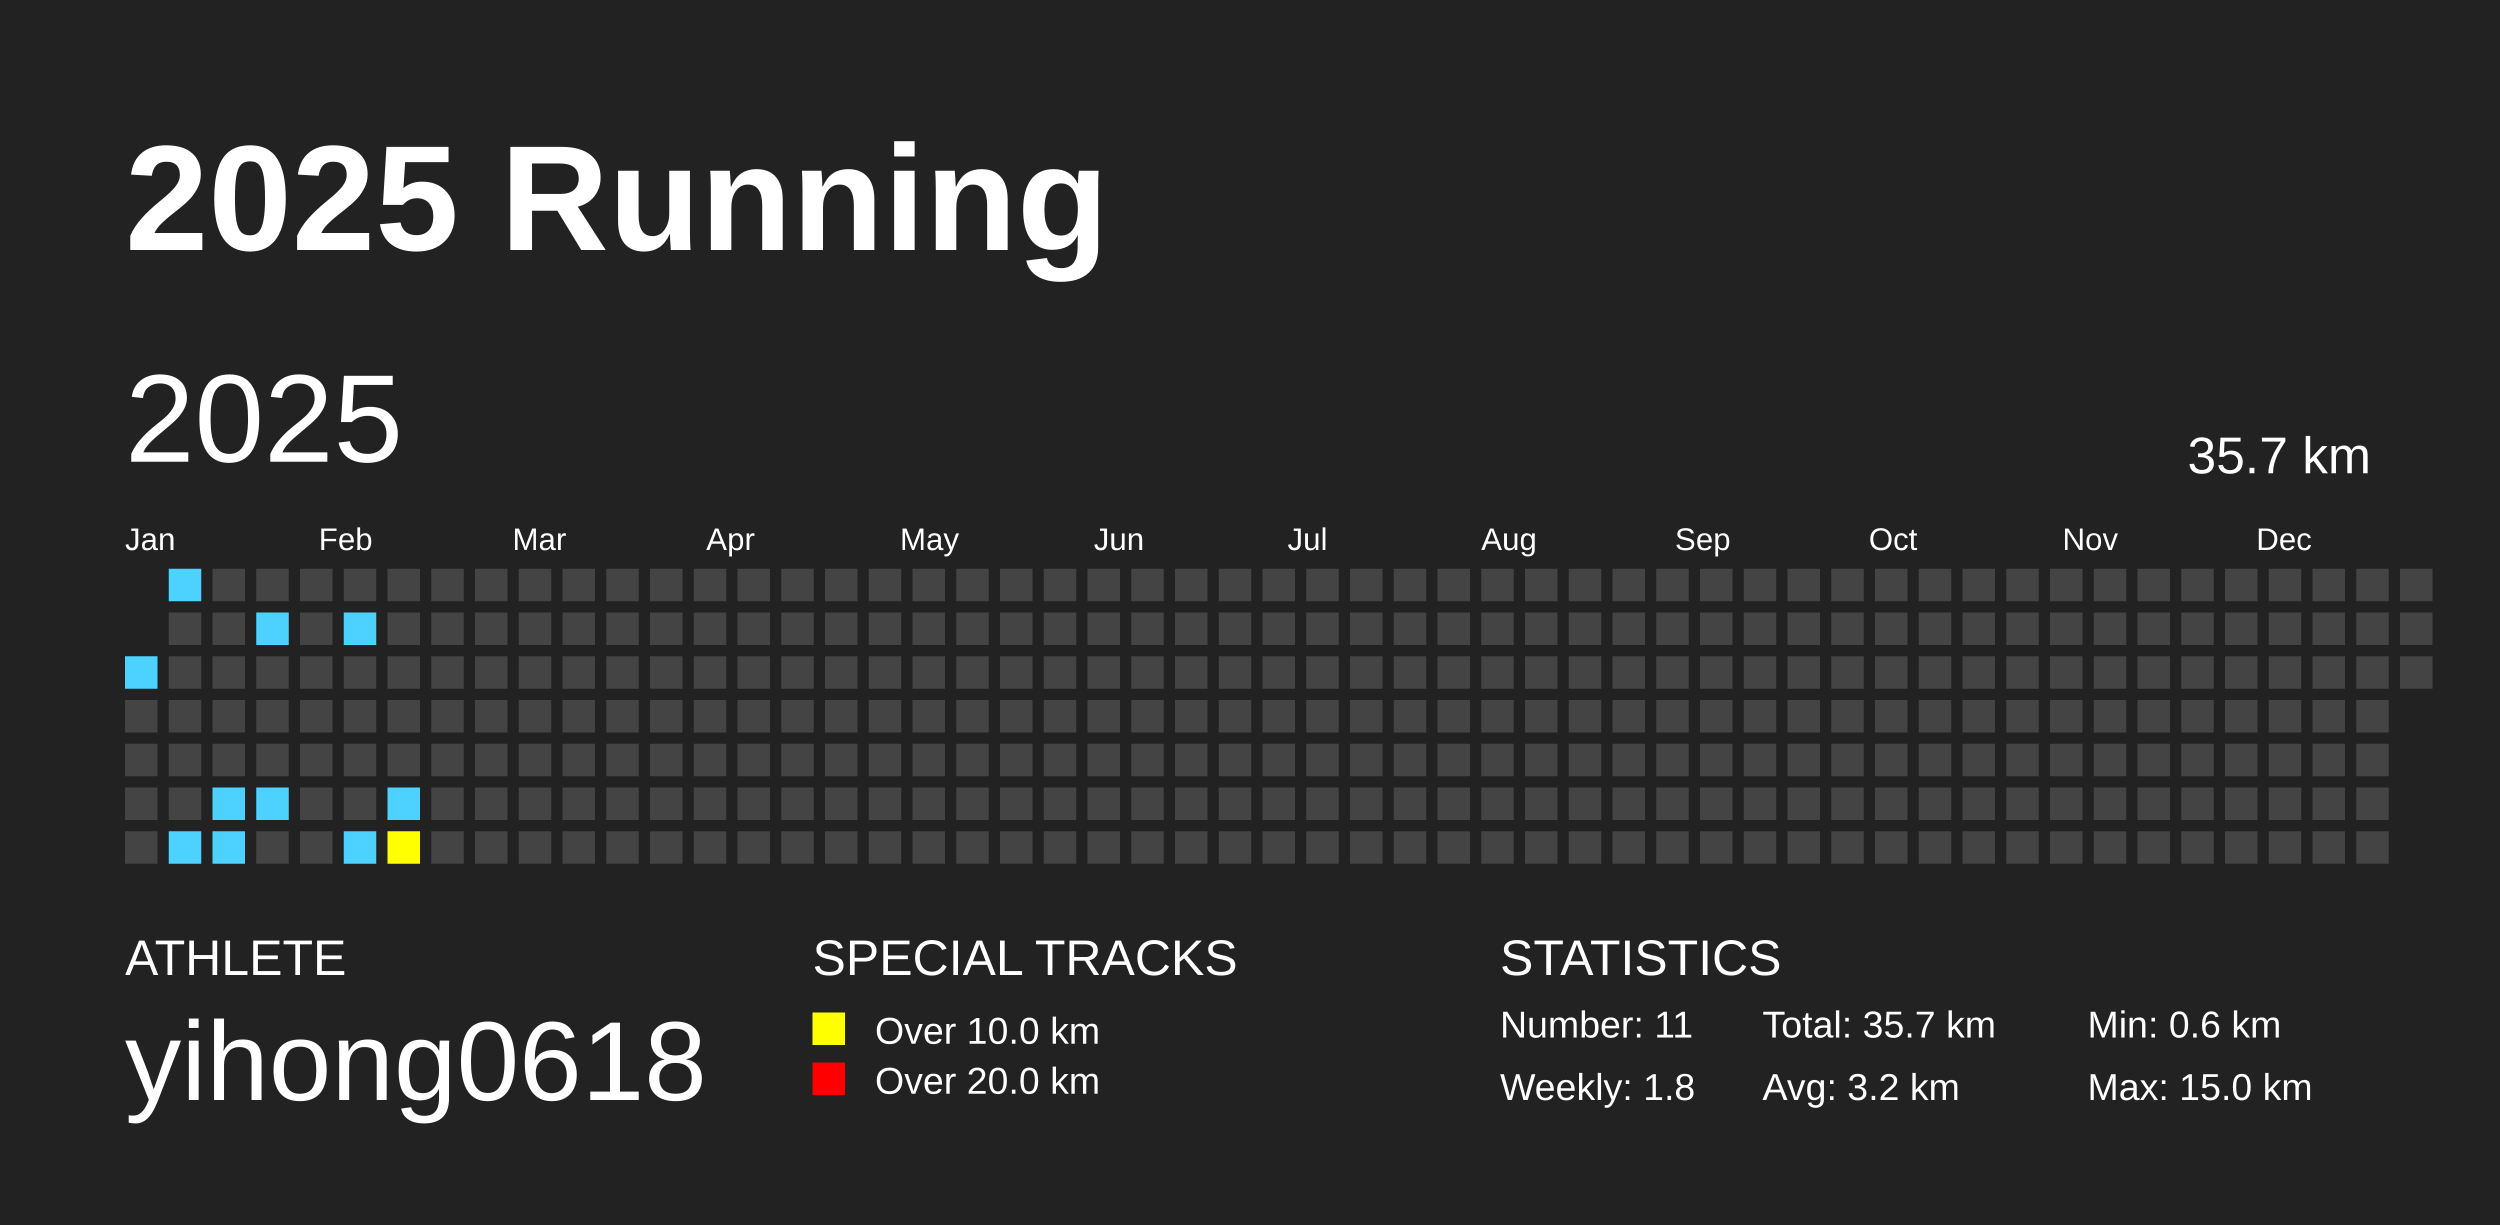
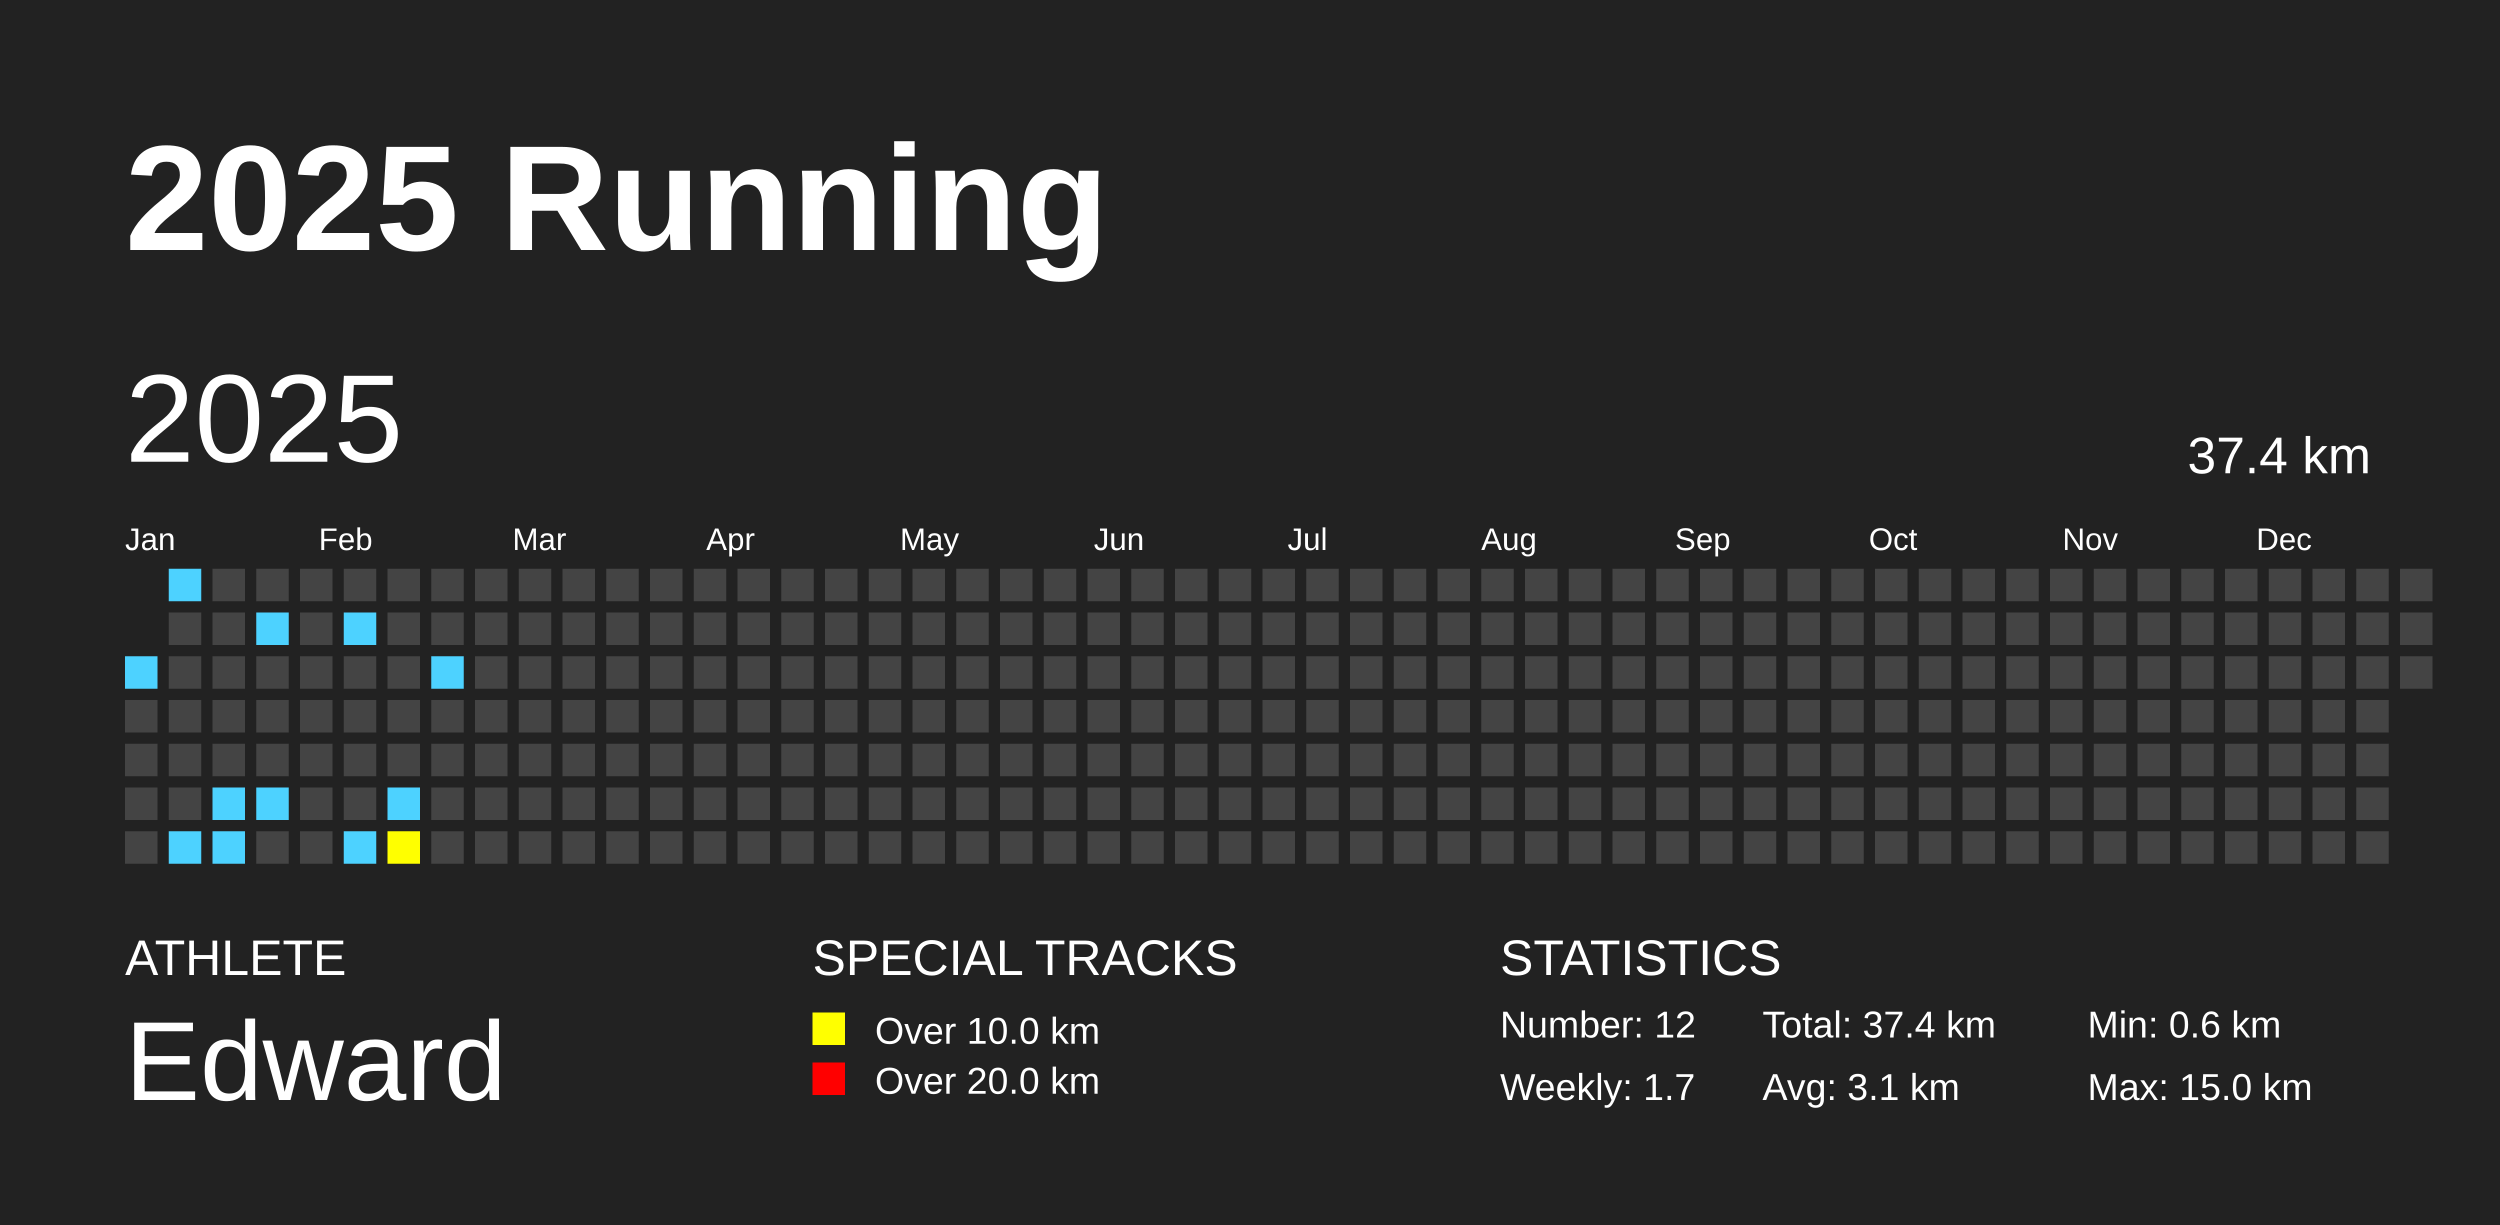
<svg xmlns="http://www.w3.org/2000/svg" baseProfile="full" height="98mm" version="1.1" viewBox="0,0,200,98" width="200mm">
  <defs />
  <rect fill="#222222" height="98" width="200" x="0" y="0" />
  <text fill="#FFFFFF" style="font-size:12px; font-family:Arial; font-weight:bold;" x="10" y="20">2025 Running</text>
  <text fill="#FFFFFF" style="font-size:4px; font-family:Arial" x="10" y="78">ATHLETE</text>
-   <text fill="#FFFFFF" style="font-size:9px; font-family:Arial" x="10" y="88">yihong0618</text>
+   <text fill="#FFFFFF" style="font-size:9px; font-family:Arial" x="10" y="88">Edward</text>
  <text fill="#FFFFFF" style="font-size:4px; font-family:Arial" x="65" y="78">SPECIAL TRACKS</text>
  <rect fill="yellow" height="2.6" width="2.6" x="65" y="81" />
  <text fill="#FFFFFF" style="font-size:3px; font-family:Arial" x="70" y="83.5">Over 10.0 km</text>
  <rect fill="red" height="2.6" width="2.6" x="65" y="85" />
  <text fill="#FFFFFF" style="font-size:3px; font-family:Arial" x="70" y="87.5">Over 20.0 km</text>
  <text fill="#FFFFFF" style="font-size:4px; font-family:Arial" x="120" y="78">STATISTICS</text>
-   <text fill="#FFFFFF" style="font-size:3px; font-family:Arial" x="120" y="83">Number: 11</text>
-   <text fill="#FFFFFF" style="font-size:3px; font-family:Arial" x="120" y="88">Weekly: 1.8</text>
-   <text fill="#FFFFFF" style="font-size:3px; font-family:Arial" x="141" y="83">Total: 35.7 km</text>
-   <text fill="#FFFFFF" style="font-size:3px; font-family:Arial" x="141" y="88">Avg: 3.2 km</text>
+   <text fill="#FFFFFF" style="font-size:3px; font-family:Arial" x="120" y="83">Number: 12</text>
+   <text fill="#FFFFFF" style="font-size:3px; font-family:Arial" x="120" y="88">Weekly: 1.7</text>
+   <text fill="#FFFFFF" style="font-size:3px; font-family:Arial" x="141" y="83">Total: 37.4 km</text>
+   <text fill="#FFFFFF" style="font-size:3px; font-family:Arial" x="141" y="88">Avg: 3.1 km</text>
  <text fill="#FFFFFF" style="font-size:3px; font-family:Arial" x="167" y="83">Min: 0.6 km</text>
  <text fill="#FFFFFF" style="font-size:3px; font-family:Arial" x="167" y="88">Max: 15.0 km</text>
  <text dominant-baseline="hanging" fill="#FFFFFF" style="font-size:10.0px; font-family:Arial;" x="10" y="30">2025</text>
-   <text dominant-baseline="hanging" fill="#FFFFFF" style="font-size:4.125px; font-family:Arial;" x="175" y="35">35.7 km</text>
+   <text dominant-baseline="hanging" fill="#FFFFFF" style="font-size:4.125px; font-family:Arial;" x="175" y="35">37.4 km</text>
  <text fill="#FFFFFF" style="font-size:2.5px; font-family:Arial" x="10.0" y="44">Jan</text>
  <text fill="#FFFFFF" style="font-size:2.5px; font-family:Arial" x="25.5" y="44">Feb</text>
  <text fill="#FFFFFF" style="font-size:2.5px; font-family:Arial" x="41.0" y="44">Mar</text>
  <text fill="#FFFFFF" style="font-size:2.5px; font-family:Arial" x="56.5" y="44">Apr</text>
  <text fill="#FFFFFF" style="font-size:2.5px; font-family:Arial" x="72.0" y="44">May</text>
  <text fill="#FFFFFF" style="font-size:2.5px; font-family:Arial" x="87.5" y="44">Jun</text>
  <text fill="#FFFFFF" style="font-size:2.5px; font-family:Arial" x="103.0" y="44">Jul</text>
  <text fill="#FFFFFF" style="font-size:2.5px; font-family:Arial" x="118.5" y="44">Aug</text>
  <text fill="#FFFFFF" style="font-size:2.5px; font-family:Arial" x="134.0" y="44">Sep</text>
  <text fill="#FFFFFF" style="font-size:2.5px; font-family:Arial" x="149.5" y="44">Oct</text>
  <text fill="#FFFFFF" style="font-size:2.5px; font-family:Arial" x="165.0" y="44">Nov</text>
  <text fill="#FFFFFF" style="font-size:2.5px; font-family:Arial" x="180.5" y="44">Dec</text>
  <rect fill="#4DD2FF" height="2.6" width="2.6" x="10.0" y="52.5" />
  <rect fill="#444444" height="2.6" width="2.6" x="10.0" y="56.0" />
  <rect fill="#444444" height="2.6" width="2.6" x="10.0" y="59.5" />
  <rect fill="#444444" height="2.6" width="2.6" x="10.0" y="63.0" />
  <rect fill="#444444" height="2.6" width="2.6" x="10.0" y="66.5" />
  <rect fill="#4DD2FF" height="2.6" width="2.6" x="13.5" y="45.5" />
  <rect fill="#444444" height="2.6" width="2.6" x="13.5" y="49.0" />
  <rect fill="#444444" height="2.6" width="2.6" x="13.5" y="52.5" />
  <rect fill="#444444" height="2.6" width="2.6" x="13.5" y="56.0" />
  <rect fill="#444444" height="2.6" width="2.6" x="13.5" y="59.5" />
  <rect fill="#444444" height="2.6" width="2.6" x="13.5" y="63.0" />
  <rect fill="#4DD2FF" height="2.6" width="2.6" x="13.5" y="66.5" />
  <rect fill="#444444" height="2.6" width="2.6" x="17.0" y="45.5" />
  <rect fill="#444444" height="2.6" width="2.6" x="17.0" y="49.0" />
  <rect fill="#444444" height="2.6" width="2.6" x="17.0" y="52.5" />
  <rect fill="#444444" height="2.6" width="2.6" x="17.0" y="56.0" />
  <rect fill="#444444" height="2.6" width="2.6" x="17.0" y="59.5" />
  <rect fill="#4DD2FF" height="2.6" width="2.6" x="17.0" y="63.0" />
  <rect fill="#4DD2FF" height="2.6" width="2.6" x="17.0" y="66.5" />
  <rect fill="#444444" height="2.6" width="2.6" x="20.5" y="45.5" />
  <rect fill="#4DD2FF" height="2.6" width="2.6" x="20.5" y="49.0" />
  <rect fill="#444444" height="2.6" width="2.6" x="20.5" y="52.5" />
  <rect fill="#444444" height="2.6" width="2.6" x="20.5" y="56.0" />
  <rect fill="#444444" height="2.6" width="2.6" x="20.5" y="59.5" />
  <rect fill="#4DD2FF" height="2.6" width="2.6" x="20.5" y="63.0" />
  <rect fill="#444444" height="2.6" width="2.6" x="20.5" y="66.5" />
  <rect fill="#444444" height="2.6" width="2.6" x="24.0" y="45.5" />
  <rect fill="#444444" height="2.6" width="2.6" x="24.0" y="49.0" />
  <rect fill="#444444" height="2.6" width="2.6" x="24.0" y="52.5" />
  <rect fill="#444444" height="2.6" width="2.6" x="24.0" y="56.0" />
  <rect fill="#444444" height="2.6" width="2.6" x="24.0" y="59.5" />
  <rect fill="#444444" height="2.6" width="2.6" x="24.0" y="63.0" />
  <rect fill="#444444" height="2.6" width="2.6" x="24.0" y="66.5" />
  <rect fill="#444444" height="2.6" width="2.6" x="27.5" y="45.5" />
  <rect fill="#4DD2FF" height="2.6" width="2.6" x="27.5" y="49.0" />
  <rect fill="#444444" height="2.6" width="2.6" x="27.5" y="52.5" />
  <rect fill="#444444" height="2.6" width="2.6" x="27.5" y="56.0" />
  <rect fill="#444444" height="2.6" width="2.6" x="27.5" y="59.5" />
  <rect fill="#444444" height="2.6" width="2.6" x="27.5" y="63.0" />
  <rect fill="#4DD2FF" height="2.6" width="2.6" x="27.5" y="66.5" />
  <rect fill="#444444" height="2.6" width="2.6" x="31.0" y="45.5" />
  <rect fill="#444444" height="2.6" width="2.6" x="31.0" y="49.0" />
  <rect fill="#444444" height="2.6" width="2.6" x="31.0" y="52.5" />
  <rect fill="#444444" height="2.6" width="2.6" x="31.0" y="56.0" />
  <rect fill="#444444" height="2.6" width="2.6" x="31.0" y="59.5" />
  <rect fill="#4DD2FF" height="2.6" width="2.6" x="31.0" y="63.0" />
  <rect fill="yellow" height="2.6" width="2.6" x="31.0" y="66.5" />
  <rect fill="#444444" height="2.6" width="2.6" x="34.5" y="45.5" />
  <rect fill="#444444" height="2.6" width="2.6" x="34.5" y="49.0" />
-   <rect fill="#444444" height="2.6" width="2.6" x="34.5" y="52.5" />
+   <rect fill="#4DD2FF" height="2.6" width="2.6" x="34.5" y="52.5" />
  <rect fill="#444444" height="2.6" width="2.6" x="34.5" y="56.0" />
  <rect fill="#444444" height="2.6" width="2.6" x="34.5" y="59.5" />
  <rect fill="#444444" height="2.6" width="2.6" x="34.5" y="63.0" />
  <rect fill="#444444" height="2.6" width="2.6" x="34.5" y="66.5" />
  <rect fill="#444444" height="2.6" width="2.6" x="38.0" y="45.5" />
  <rect fill="#444444" height="2.6" width="2.6" x="38.0" y="49.0" />
  <rect fill="#444444" height="2.6" width="2.6" x="38.0" y="52.5" />
  <rect fill="#444444" height="2.6" width="2.6" x="38.0" y="56.0" />
  <rect fill="#444444" height="2.6" width="2.6" x="38.0" y="59.5" />
  <rect fill="#444444" height="2.6" width="2.6" x="38.0" y="63.0" />
  <rect fill="#444444" height="2.6" width="2.6" x="38.0" y="66.5" />
  <rect fill="#444444" height="2.6" width="2.6" x="41.5" y="45.5" />
  <rect fill="#444444" height="2.6" width="2.6" x="41.5" y="49.0" />
  <rect fill="#444444" height="2.6" width="2.6" x="41.5" y="52.5" />
  <rect fill="#444444" height="2.6" width="2.6" x="41.5" y="56.0" />
  <rect fill="#444444" height="2.6" width="2.6" x="41.5" y="59.5" />
  <rect fill="#444444" height="2.6" width="2.6" x="41.5" y="63.0" />
  <rect fill="#444444" height="2.6" width="2.6" x="41.5" y="66.5" />
  <rect fill="#444444" height="2.6" width="2.6" x="45.0" y="45.5" />
  <rect fill="#444444" height="2.6" width="2.6" x="45.0" y="49.0" />
  <rect fill="#444444" height="2.6" width="2.6" x="45.0" y="52.5" />
  <rect fill="#444444" height="2.6" width="2.6" x="45.0" y="56.0" />
  <rect fill="#444444" height="2.6" width="2.6" x="45.0" y="59.5" />
  <rect fill="#444444" height="2.6" width="2.6" x="45.0" y="63.0" />
  <rect fill="#444444" height="2.6" width="2.6" x="45.0" y="66.5" />
  <rect fill="#444444" height="2.6" width="2.6" x="48.5" y="45.5" />
  <rect fill="#444444" height="2.6" width="2.6" x="48.5" y="49.0" />
  <rect fill="#444444" height="2.6" width="2.6" x="48.5" y="52.5" />
  <rect fill="#444444" height="2.6" width="2.6" x="48.5" y="56.0" />
  <rect fill="#444444" height="2.6" width="2.6" x="48.5" y="59.5" />
  <rect fill="#444444" height="2.6" width="2.6" x="48.5" y="63.0" />
  <rect fill="#444444" height="2.6" width="2.6" x="48.5" y="66.5" />
  <rect fill="#444444" height="2.6" width="2.6" x="52.0" y="45.5" />
  <rect fill="#444444" height="2.6" width="2.6" x="52.0" y="49.0" />
  <rect fill="#444444" height="2.6" width="2.6" x="52.0" y="52.5" />
  <rect fill="#444444" height="2.6" width="2.6" x="52.0" y="56.0" />
  <rect fill="#444444" height="2.6" width="2.6" x="52.0" y="59.5" />
  <rect fill="#444444" height="2.6" width="2.6" x="52.0" y="63.0" />
  <rect fill="#444444" height="2.6" width="2.6" x="52.0" y="66.5" />
  <rect fill="#444444" height="2.6" width="2.6" x="55.5" y="45.5" />
  <rect fill="#444444" height="2.6" width="2.6" x="55.5" y="49.0" />
  <rect fill="#444444" height="2.6" width="2.6" x="55.5" y="52.5" />
  <rect fill="#444444" height="2.6" width="2.6" x="55.5" y="56.0" />
  <rect fill="#444444" height="2.6" width="2.6" x="55.5" y="59.5" />
  <rect fill="#444444" height="2.6" width="2.6" x="55.5" y="63.0" />
  <rect fill="#444444" height="2.6" width="2.6" x="55.5" y="66.5" />
  <rect fill="#444444" height="2.6" width="2.6" x="59.0" y="45.5" />
  <rect fill="#444444" height="2.6" width="2.6" x="59.0" y="49.0" />
  <rect fill="#444444" height="2.6" width="2.6" x="59.0" y="52.5" />
  <rect fill="#444444" height="2.6" width="2.6" x="59.0" y="56.0" />
  <rect fill="#444444" height="2.6" width="2.6" x="59.0" y="59.5" />
  <rect fill="#444444" height="2.6" width="2.6" x="59.0" y="63.0" />
  <rect fill="#444444" height="2.6" width="2.6" x="59.0" y="66.5" />
  <rect fill="#444444" height="2.6" width="2.6" x="62.5" y="45.5" />
  <rect fill="#444444" height="2.6" width="2.6" x="62.5" y="49.0" />
  <rect fill="#444444" height="2.6" width="2.6" x="62.5" y="52.5" />
  <rect fill="#444444" height="2.6" width="2.6" x="62.5" y="56.0" />
  <rect fill="#444444" height="2.6" width="2.6" x="62.5" y="59.5" />
  <rect fill="#444444" height="2.6" width="2.6" x="62.5" y="63.0" />
  <rect fill="#444444" height="2.6" width="2.6" x="62.5" y="66.5" />
  <rect fill="#444444" height="2.6" width="2.6" x="66.0" y="45.5" />
  <rect fill="#444444" height="2.6" width="2.6" x="66.0" y="49.0" />
  <rect fill="#444444" height="2.6" width="2.6" x="66.0" y="52.5" />
  <rect fill="#444444" height="2.6" width="2.6" x="66.0" y="56.0" />
  <rect fill="#444444" height="2.6" width="2.6" x="66.0" y="59.5" />
  <rect fill="#444444" height="2.6" width="2.6" x="66.0" y="63.0" />
  <rect fill="#444444" height="2.6" width="2.6" x="66.0" y="66.5" />
  <rect fill="#444444" height="2.6" width="2.6" x="69.5" y="45.5" />
  <rect fill="#444444" height="2.6" width="2.6" x="69.5" y="49.0" />
  <rect fill="#444444" height="2.6" width="2.6" x="69.5" y="52.5" />
  <rect fill="#444444" height="2.6" width="2.6" x="69.5" y="56.0" />
  <rect fill="#444444" height="2.6" width="2.6" x="69.5" y="59.5" />
  <rect fill="#444444" height="2.6" width="2.6" x="69.5" y="63.0" />
  <rect fill="#444444" height="2.6" width="2.6" x="69.5" y="66.5" />
  <rect fill="#444444" height="2.6" width="2.6" x="73.0" y="45.5" />
  <rect fill="#444444" height="2.6" width="2.6" x="73.0" y="49.0" />
  <rect fill="#444444" height="2.6" width="2.6" x="73.0" y="52.5" />
  <rect fill="#444444" height="2.6" width="2.6" x="73.0" y="56.0" />
  <rect fill="#444444" height="2.6" width="2.6" x="73.0" y="59.5" />
  <rect fill="#444444" height="2.6" width="2.6" x="73.0" y="63.0" />
  <rect fill="#444444" height="2.6" width="2.6" x="73.0" y="66.5" />
  <rect fill="#444444" height="2.6" width="2.6" x="76.5" y="45.5" />
  <rect fill="#444444" height="2.6" width="2.6" x="76.5" y="49.0" />
  <rect fill="#444444" height="2.6" width="2.6" x="76.5" y="52.5" />
  <rect fill="#444444" height="2.6" width="2.6" x="76.5" y="56.0" />
  <rect fill="#444444" height="2.6" width="2.6" x="76.5" y="59.5" />
  <rect fill="#444444" height="2.6" width="2.6" x="76.5" y="63.0" />
  <rect fill="#444444" height="2.6" width="2.6" x="76.5" y="66.5" />
  <rect fill="#444444" height="2.6" width="2.6" x="80.0" y="45.5" />
  <rect fill="#444444" height="2.6" width="2.6" x="80.0" y="49.0" />
  <rect fill="#444444" height="2.6" width="2.6" x="80.0" y="52.5" />
  <rect fill="#444444" height="2.6" width="2.6" x="80.0" y="56.0" />
  <rect fill="#444444" height="2.6" width="2.6" x="80.0" y="59.5" />
  <rect fill="#444444" height="2.6" width="2.6" x="80.0" y="63.0" />
  <rect fill="#444444" height="2.6" width="2.6" x="80.0" y="66.5" />
  <rect fill="#444444" height="2.6" width="2.6" x="83.5" y="45.5" />
  <rect fill="#444444" height="2.6" width="2.6" x="83.5" y="49.0" />
  <rect fill="#444444" height="2.6" width="2.6" x="83.5" y="52.5" />
  <rect fill="#444444" height="2.6" width="2.6" x="83.5" y="56.0" />
  <rect fill="#444444" height="2.6" width="2.6" x="83.5" y="59.5" />
  <rect fill="#444444" height="2.6" width="2.6" x="83.5" y="63.0" />
  <rect fill="#444444" height="2.6" width="2.6" x="83.5" y="66.5" />
  <rect fill="#444444" height="2.6" width="2.6" x="87.0" y="45.5" />
  <rect fill="#444444" height="2.6" width="2.6" x="87.0" y="49.0" />
  <rect fill="#444444" height="2.6" width="2.6" x="87.0" y="52.5" />
  <rect fill="#444444" height="2.6" width="2.6" x="87.0" y="56.0" />
  <rect fill="#444444" height="2.6" width="2.6" x="87.0" y="59.5" />
  <rect fill="#444444" height="2.6" width="2.6" x="87.0" y="63.0" />
  <rect fill="#444444" height="2.6" width="2.6" x="87.0" y="66.5" />
  <rect fill="#444444" height="2.6" width="2.6" x="90.5" y="45.5" />
  <rect fill="#444444" height="2.6" width="2.6" x="90.5" y="49.0" />
  <rect fill="#444444" height="2.6" width="2.6" x="90.5" y="52.5" />
  <rect fill="#444444" height="2.6" width="2.6" x="90.5" y="56.0" />
  <rect fill="#444444" height="2.6" width="2.6" x="90.5" y="59.5" />
  <rect fill="#444444" height="2.6" width="2.6" x="90.5" y="63.0" />
  <rect fill="#444444" height="2.6" width="2.6" x="90.5" y="66.5" />
  <rect fill="#444444" height="2.6" width="2.6" x="94.0" y="45.5" />
  <rect fill="#444444" height="2.6" width="2.6" x="94.0" y="49.0" />
  <rect fill="#444444" height="2.6" width="2.6" x="94.0" y="52.5" />
  <rect fill="#444444" height="2.6" width="2.6" x="94.0" y="56.0" />
  <rect fill="#444444" height="2.6" width="2.6" x="94.0" y="59.5" />
  <rect fill="#444444" height="2.6" width="2.6" x="94.0" y="63.0" />
  <rect fill="#444444" height="2.6" width="2.6" x="94.0" y="66.5" />
  <rect fill="#444444" height="2.6" width="2.6" x="97.5" y="45.5" />
  <rect fill="#444444" height="2.6" width="2.6" x="97.5" y="49.0" />
  <rect fill="#444444" height="2.6" width="2.6" x="97.5" y="52.5" />
  <rect fill="#444444" height="2.6" width="2.6" x="97.5" y="56.0" />
  <rect fill="#444444" height="2.6" width="2.6" x="97.5" y="59.5" />
  <rect fill="#444444" height="2.6" width="2.6" x="97.5" y="63.0" />
  <rect fill="#444444" height="2.6" width="2.6" x="97.5" y="66.5" />
  <rect fill="#444444" height="2.6" width="2.6" x="101.0" y="45.5" />
  <rect fill="#444444" height="2.6" width="2.6" x="101.0" y="49.0" />
  <rect fill="#444444" height="2.6" width="2.6" x="101.0" y="52.5" />
  <rect fill="#444444" height="2.6" width="2.6" x="101.0" y="56.0" />
  <rect fill="#444444" height="2.6" width="2.6" x="101.0" y="59.5" />
  <rect fill="#444444" height="2.6" width="2.6" x="101.0" y="63.0" />
  <rect fill="#444444" height="2.6" width="2.6" x="101.0" y="66.5" />
  <rect fill="#444444" height="2.6" width="2.6" x="104.5" y="45.5" />
  <rect fill="#444444" height="2.6" width="2.6" x="104.5" y="49.0" />
  <rect fill="#444444" height="2.6" width="2.6" x="104.5" y="52.5" />
  <rect fill="#444444" height="2.6" width="2.6" x="104.5" y="56.0" />
  <rect fill="#444444" height="2.6" width="2.6" x="104.5" y="59.5" />
  <rect fill="#444444" height="2.6" width="2.6" x="104.5" y="63.0" />
  <rect fill="#444444" height="2.6" width="2.6" x="104.5" y="66.5" />
  <rect fill="#444444" height="2.6" width="2.6" x="108.0" y="45.5" />
  <rect fill="#444444" height="2.6" width="2.6" x="108.0" y="49.0" />
  <rect fill="#444444" height="2.6" width="2.6" x="108.0" y="52.5" />
  <rect fill="#444444" height="2.6" width="2.6" x="108.0" y="56.0" />
  <rect fill="#444444" height="2.6" width="2.6" x="108.0" y="59.5" />
  <rect fill="#444444" height="2.6" width="2.6" x="108.0" y="63.0" />
  <rect fill="#444444" height="2.6" width="2.6" x="108.0" y="66.5" />
  <rect fill="#444444" height="2.6" width="2.6" x="111.5" y="45.5" />
  <rect fill="#444444" height="2.6" width="2.6" x="111.5" y="49.0" />
  <rect fill="#444444" height="2.6" width="2.6" x="111.5" y="52.5" />
  <rect fill="#444444" height="2.6" width="2.6" x="111.5" y="56.0" />
  <rect fill="#444444" height="2.6" width="2.6" x="111.5" y="59.5" />
  <rect fill="#444444" height="2.6" width="2.6" x="111.5" y="63.0" />
  <rect fill="#444444" height="2.6" width="2.6" x="111.5" y="66.5" />
  <rect fill="#444444" height="2.6" width="2.6" x="115.0" y="45.5" />
  <rect fill="#444444" height="2.6" width="2.6" x="115.0" y="49.0" />
  <rect fill="#444444" height="2.6" width="2.6" x="115.0" y="52.5" />
  <rect fill="#444444" height="2.6" width="2.6" x="115.0" y="56.0" />
  <rect fill="#444444" height="2.6" width="2.6" x="115.0" y="59.5" />
  <rect fill="#444444" height="2.6" width="2.6" x="115.0" y="63.0" />
  <rect fill="#444444" height="2.6" width="2.6" x="115.0" y="66.5" />
  <rect fill="#444444" height="2.6" width="2.6" x="118.5" y="45.5" />
  <rect fill="#444444" height="2.6" width="2.6" x="118.5" y="49.0" />
  <rect fill="#444444" height="2.6" width="2.6" x="118.5" y="52.5" />
  <rect fill="#444444" height="2.6" width="2.6" x="118.5" y="56.0" />
  <rect fill="#444444" height="2.6" width="2.6" x="118.5" y="59.5" />
  <rect fill="#444444" height="2.6" width="2.6" x="118.5" y="63.0" />
  <rect fill="#444444" height="2.6" width="2.6" x="118.5" y="66.5" />
  <rect fill="#444444" height="2.6" width="2.6" x="122.0" y="45.5" />
  <rect fill="#444444" height="2.6" width="2.6" x="122.0" y="49.0" />
  <rect fill="#444444" height="2.6" width="2.6" x="122.0" y="52.5" />
  <rect fill="#444444" height="2.6" width="2.6" x="122.0" y="56.0" />
  <rect fill="#444444" height="2.6" width="2.6" x="122.0" y="59.5" />
  <rect fill="#444444" height="2.6" width="2.6" x="122.0" y="63.0" />
  <rect fill="#444444" height="2.6" width="2.6" x="122.0" y="66.5" />
  <rect fill="#444444" height="2.6" width="2.6" x="125.5" y="45.5" />
  <rect fill="#444444" height="2.6" width="2.6" x="125.5" y="49.0" />
  <rect fill="#444444" height="2.6" width="2.6" x="125.5" y="52.5" />
  <rect fill="#444444" height="2.6" width="2.6" x="125.5" y="56.0" />
  <rect fill="#444444" height="2.6" width="2.6" x="125.5" y="59.5" />
  <rect fill="#444444" height="2.6" width="2.6" x="125.5" y="63.0" />
  <rect fill="#444444" height="2.6" width="2.6" x="125.5" y="66.5" />
  <rect fill="#444444" height="2.6" width="2.6" x="129.0" y="45.5" />
  <rect fill="#444444" height="2.6" width="2.6" x="129.0" y="49.0" />
  <rect fill="#444444" height="2.6" width="2.6" x="129.0" y="52.5" />
  <rect fill="#444444" height="2.6" width="2.6" x="129.0" y="56.0" />
  <rect fill="#444444" height="2.6" width="2.6" x="129.0" y="59.5" />
  <rect fill="#444444" height="2.6" width="2.6" x="129.0" y="63.0" />
  <rect fill="#444444" height="2.6" width="2.6" x="129.0" y="66.5" />
  <rect fill="#444444" height="2.6" width="2.6" x="132.5" y="45.5" />
  <rect fill="#444444" height="2.6" width="2.6" x="132.5" y="49.0" />
  <rect fill="#444444" height="2.6" width="2.6" x="132.5" y="52.5" />
  <rect fill="#444444" height="2.6" width="2.6" x="132.5" y="56.0" />
  <rect fill="#444444" height="2.6" width="2.6" x="132.5" y="59.5" />
  <rect fill="#444444" height="2.6" width="2.6" x="132.5" y="63.0" />
  <rect fill="#444444" height="2.6" width="2.6" x="132.5" y="66.5" />
  <rect fill="#444444" height="2.6" width="2.6" x="136.0" y="45.5" />
  <rect fill="#444444" height="2.6" width="2.6" x="136.0" y="49.0" />
  <rect fill="#444444" height="2.6" width="2.6" x="136.0" y="52.5" />
  <rect fill="#444444" height="2.6" width="2.6" x="136.0" y="56.0" />
  <rect fill="#444444" height="2.6" width="2.6" x="136.0" y="59.5" />
  <rect fill="#444444" height="2.6" width="2.6" x="136.0" y="63.0" />
  <rect fill="#444444" height="2.6" width="2.6" x="136.0" y="66.5" />
  <rect fill="#444444" height="2.6" width="2.6" x="139.5" y="45.5" />
  <rect fill="#444444" height="2.6" width="2.6" x="139.5" y="49.0" />
  <rect fill="#444444" height="2.6" width="2.6" x="139.5" y="52.5" />
  <rect fill="#444444" height="2.6" width="2.6" x="139.5" y="56.0" />
  <rect fill="#444444" height="2.6" width="2.6" x="139.5" y="59.5" />
  <rect fill="#444444" height="2.6" width="2.6" x="139.5" y="63.0" />
  <rect fill="#444444" height="2.6" width="2.6" x="139.5" y="66.5" />
  <rect fill="#444444" height="2.6" width="2.6" x="143.0" y="45.5" />
  <rect fill="#444444" height="2.6" width="2.6" x="143.0" y="49.0" />
  <rect fill="#444444" height="2.6" width="2.6" x="143.0" y="52.5" />
  <rect fill="#444444" height="2.6" width="2.6" x="143.0" y="56.0" />
  <rect fill="#444444" height="2.6" width="2.6" x="143.0" y="59.5" />
  <rect fill="#444444" height="2.6" width="2.6" x="143.0" y="63.0" />
  <rect fill="#444444" height="2.6" width="2.6" x="143.0" y="66.5" />
  <rect fill="#444444" height="2.6" width="2.6" x="146.5" y="45.5" />
  <rect fill="#444444" height="2.6" width="2.6" x="146.5" y="49.0" />
  <rect fill="#444444" height="2.6" width="2.6" x="146.5" y="52.5" />
  <rect fill="#444444" height="2.6" width="2.6" x="146.5" y="56.0" />
  <rect fill="#444444" height="2.6" width="2.6" x="146.5" y="59.5" />
  <rect fill="#444444" height="2.6" width="2.6" x="146.5" y="63.0" />
  <rect fill="#444444" height="2.6" width="2.6" x="146.5" y="66.5" />
  <rect fill="#444444" height="2.6" width="2.6" x="150.0" y="45.5" />
  <rect fill="#444444" height="2.6" width="2.6" x="150.0" y="49.0" />
  <rect fill="#444444" height="2.6" width="2.6" x="150.0" y="52.5" />
  <rect fill="#444444" height="2.6" width="2.6" x="150.0" y="56.0" />
  <rect fill="#444444" height="2.6" width="2.6" x="150.0" y="59.5" />
  <rect fill="#444444" height="2.6" width="2.6" x="150.0" y="63.0" />
  <rect fill="#444444" height="2.6" width="2.6" x="150.0" y="66.5" />
  <rect fill="#444444" height="2.6" width="2.6" x="153.5" y="45.5" />
  <rect fill="#444444" height="2.6" width="2.6" x="153.5" y="49.0" />
  <rect fill="#444444" height="2.6" width="2.6" x="153.5" y="52.5" />
  <rect fill="#444444" height="2.6" width="2.6" x="153.5" y="56.0" />
  <rect fill="#444444" height="2.6" width="2.6" x="153.5" y="59.5" />
  <rect fill="#444444" height="2.6" width="2.6" x="153.5" y="63.0" />
  <rect fill="#444444" height="2.6" width="2.6" x="153.5" y="66.5" />
  <rect fill="#444444" height="2.6" width="2.6" x="157.0" y="45.5" />
  <rect fill="#444444" height="2.6" width="2.6" x="157.0" y="49.0" />
  <rect fill="#444444" height="2.6" width="2.6" x="157.0" y="52.5" />
  <rect fill="#444444" height="2.6" width="2.6" x="157.0" y="56.0" />
  <rect fill="#444444" height="2.6" width="2.6" x="157.0" y="59.5" />
  <rect fill="#444444" height="2.6" width="2.6" x="157.0" y="63.0" />
  <rect fill="#444444" height="2.6" width="2.6" x="157.0" y="66.5" />
  <rect fill="#444444" height="2.6" width="2.6" x="160.5" y="45.5" />
  <rect fill="#444444" height="2.6" width="2.6" x="160.5" y="49.0" />
  <rect fill="#444444" height="2.6" width="2.6" x="160.5" y="52.5" />
  <rect fill="#444444" height="2.6" width="2.6" x="160.5" y="56.0" />
  <rect fill="#444444" height="2.6" width="2.6" x="160.5" y="59.5" />
  <rect fill="#444444" height="2.6" width="2.6" x="160.5" y="63.0" />
  <rect fill="#444444" height="2.6" width="2.6" x="160.5" y="66.5" />
  <rect fill="#444444" height="2.6" width="2.6" x="164.0" y="45.5" />
  <rect fill="#444444" height="2.6" width="2.6" x="164.0" y="49.0" />
  <rect fill="#444444" height="2.6" width="2.6" x="164.0" y="52.5" />
  <rect fill="#444444" height="2.6" width="2.6" x="164.0" y="56.0" />
  <rect fill="#444444" height="2.6" width="2.6" x="164.0" y="59.5" />
  <rect fill="#444444" height="2.6" width="2.6" x="164.0" y="63.0" />
  <rect fill="#444444" height="2.6" width="2.6" x="164.0" y="66.5" />
  <rect fill="#444444" height="2.6" width="2.6" x="167.5" y="45.5" />
  <rect fill="#444444" height="2.6" width="2.6" x="167.5" y="49.0" />
  <rect fill="#444444" height="2.6" width="2.6" x="167.5" y="52.5" />
  <rect fill="#444444" height="2.6" width="2.6" x="167.5" y="56.0" />
  <rect fill="#444444" height="2.6" width="2.6" x="167.5" y="59.5" />
  <rect fill="#444444" height="2.6" width="2.6" x="167.5" y="63.0" />
  <rect fill="#444444" height="2.6" width="2.6" x="167.5" y="66.5" />
  <rect fill="#444444" height="2.6" width="2.6" x="171.0" y="45.5" />
  <rect fill="#444444" height="2.6" width="2.6" x="171.0" y="49.0" />
  <rect fill="#444444" height="2.6" width="2.6" x="171.0" y="52.5" />
  <rect fill="#444444" height="2.6" width="2.6" x="171.0" y="56.0" />
  <rect fill="#444444" height="2.6" width="2.6" x="171.0" y="59.5" />
  <rect fill="#444444" height="2.6" width="2.6" x="171.0" y="63.0" />
  <rect fill="#444444" height="2.6" width="2.6" x="171.0" y="66.5" />
  <rect fill="#444444" height="2.6" width="2.6" x="174.5" y="45.5" />
  <rect fill="#444444" height="2.6" width="2.6" x="174.5" y="49.0" />
  <rect fill="#444444" height="2.6" width="2.6" x="174.5" y="52.5" />
  <rect fill="#444444" height="2.6" width="2.6" x="174.5" y="56.0" />
  <rect fill="#444444" height="2.6" width="2.6" x="174.5" y="59.5" />
  <rect fill="#444444" height="2.6" width="2.6" x="174.5" y="63.0" />
  <rect fill="#444444" height="2.6" width="2.6" x="174.5" y="66.5" />
  <rect fill="#444444" height="2.6" width="2.6" x="178.0" y="45.5" />
  <rect fill="#444444" height="2.6" width="2.6" x="178.0" y="49.0" />
  <rect fill="#444444" height="2.6" width="2.6" x="178.0" y="52.5" />
  <rect fill="#444444" height="2.6" width="2.6" x="178.0" y="56.0" />
  <rect fill="#444444" height="2.6" width="2.6" x="178.0" y="59.5" />
  <rect fill="#444444" height="2.6" width="2.6" x="178.0" y="63.0" />
  <rect fill="#444444" height="2.6" width="2.6" x="178.0" y="66.5" />
  <rect fill="#444444" height="2.6" width="2.6" x="181.5" y="45.5" />
  <rect fill="#444444" height="2.6" width="2.6" x="181.5" y="49.0" />
  <rect fill="#444444" height="2.6" width="2.6" x="181.5" y="52.5" />
  <rect fill="#444444" height="2.6" width="2.6" x="181.5" y="56.0" />
  <rect fill="#444444" height="2.6" width="2.6" x="181.5" y="59.5" />
  <rect fill="#444444" height="2.6" width="2.6" x="181.5" y="63.0" />
  <rect fill="#444444" height="2.6" width="2.6" x="181.5" y="66.5" />
  <rect fill="#444444" height="2.6" width="2.6" x="185.0" y="45.5" />
  <rect fill="#444444" height="2.6" width="2.6" x="185.0" y="49.0" />
  <rect fill="#444444" height="2.6" width="2.6" x="185.0" y="52.5" />
  <rect fill="#444444" height="2.6" width="2.6" x="185.0" y="56.0" />
  <rect fill="#444444" height="2.6" width="2.6" x="185.0" y="59.5" />
  <rect fill="#444444" height="2.6" width="2.6" x="185.0" y="63.0" />
  <rect fill="#444444" height="2.6" width="2.6" x="185.0" y="66.5" />
  <rect fill="#444444" height="2.6" width="2.6" x="188.5" y="45.5" />
  <rect fill="#444444" height="2.6" width="2.6" x="188.5" y="49.0" />
  <rect fill="#444444" height="2.6" width="2.6" x="188.5" y="52.5" />
  <rect fill="#444444" height="2.6" width="2.6" x="188.5" y="56.0" />
  <rect fill="#444444" height="2.6" width="2.6" x="188.5" y="59.5" />
  <rect fill="#444444" height="2.6" width="2.6" x="188.5" y="63.0" />
  <rect fill="#444444" height="2.6" width="2.6" x="188.5" y="66.5" />
  <rect fill="#444444" height="2.6" width="2.6" x="192.0" y="45.5" />
  <rect fill="#444444" height="2.6" width="2.6" x="192.0" y="49.0" />
  <rect fill="#444444" height="2.6" width="2.6" x="192.0" y="52.5" />
</svg>
